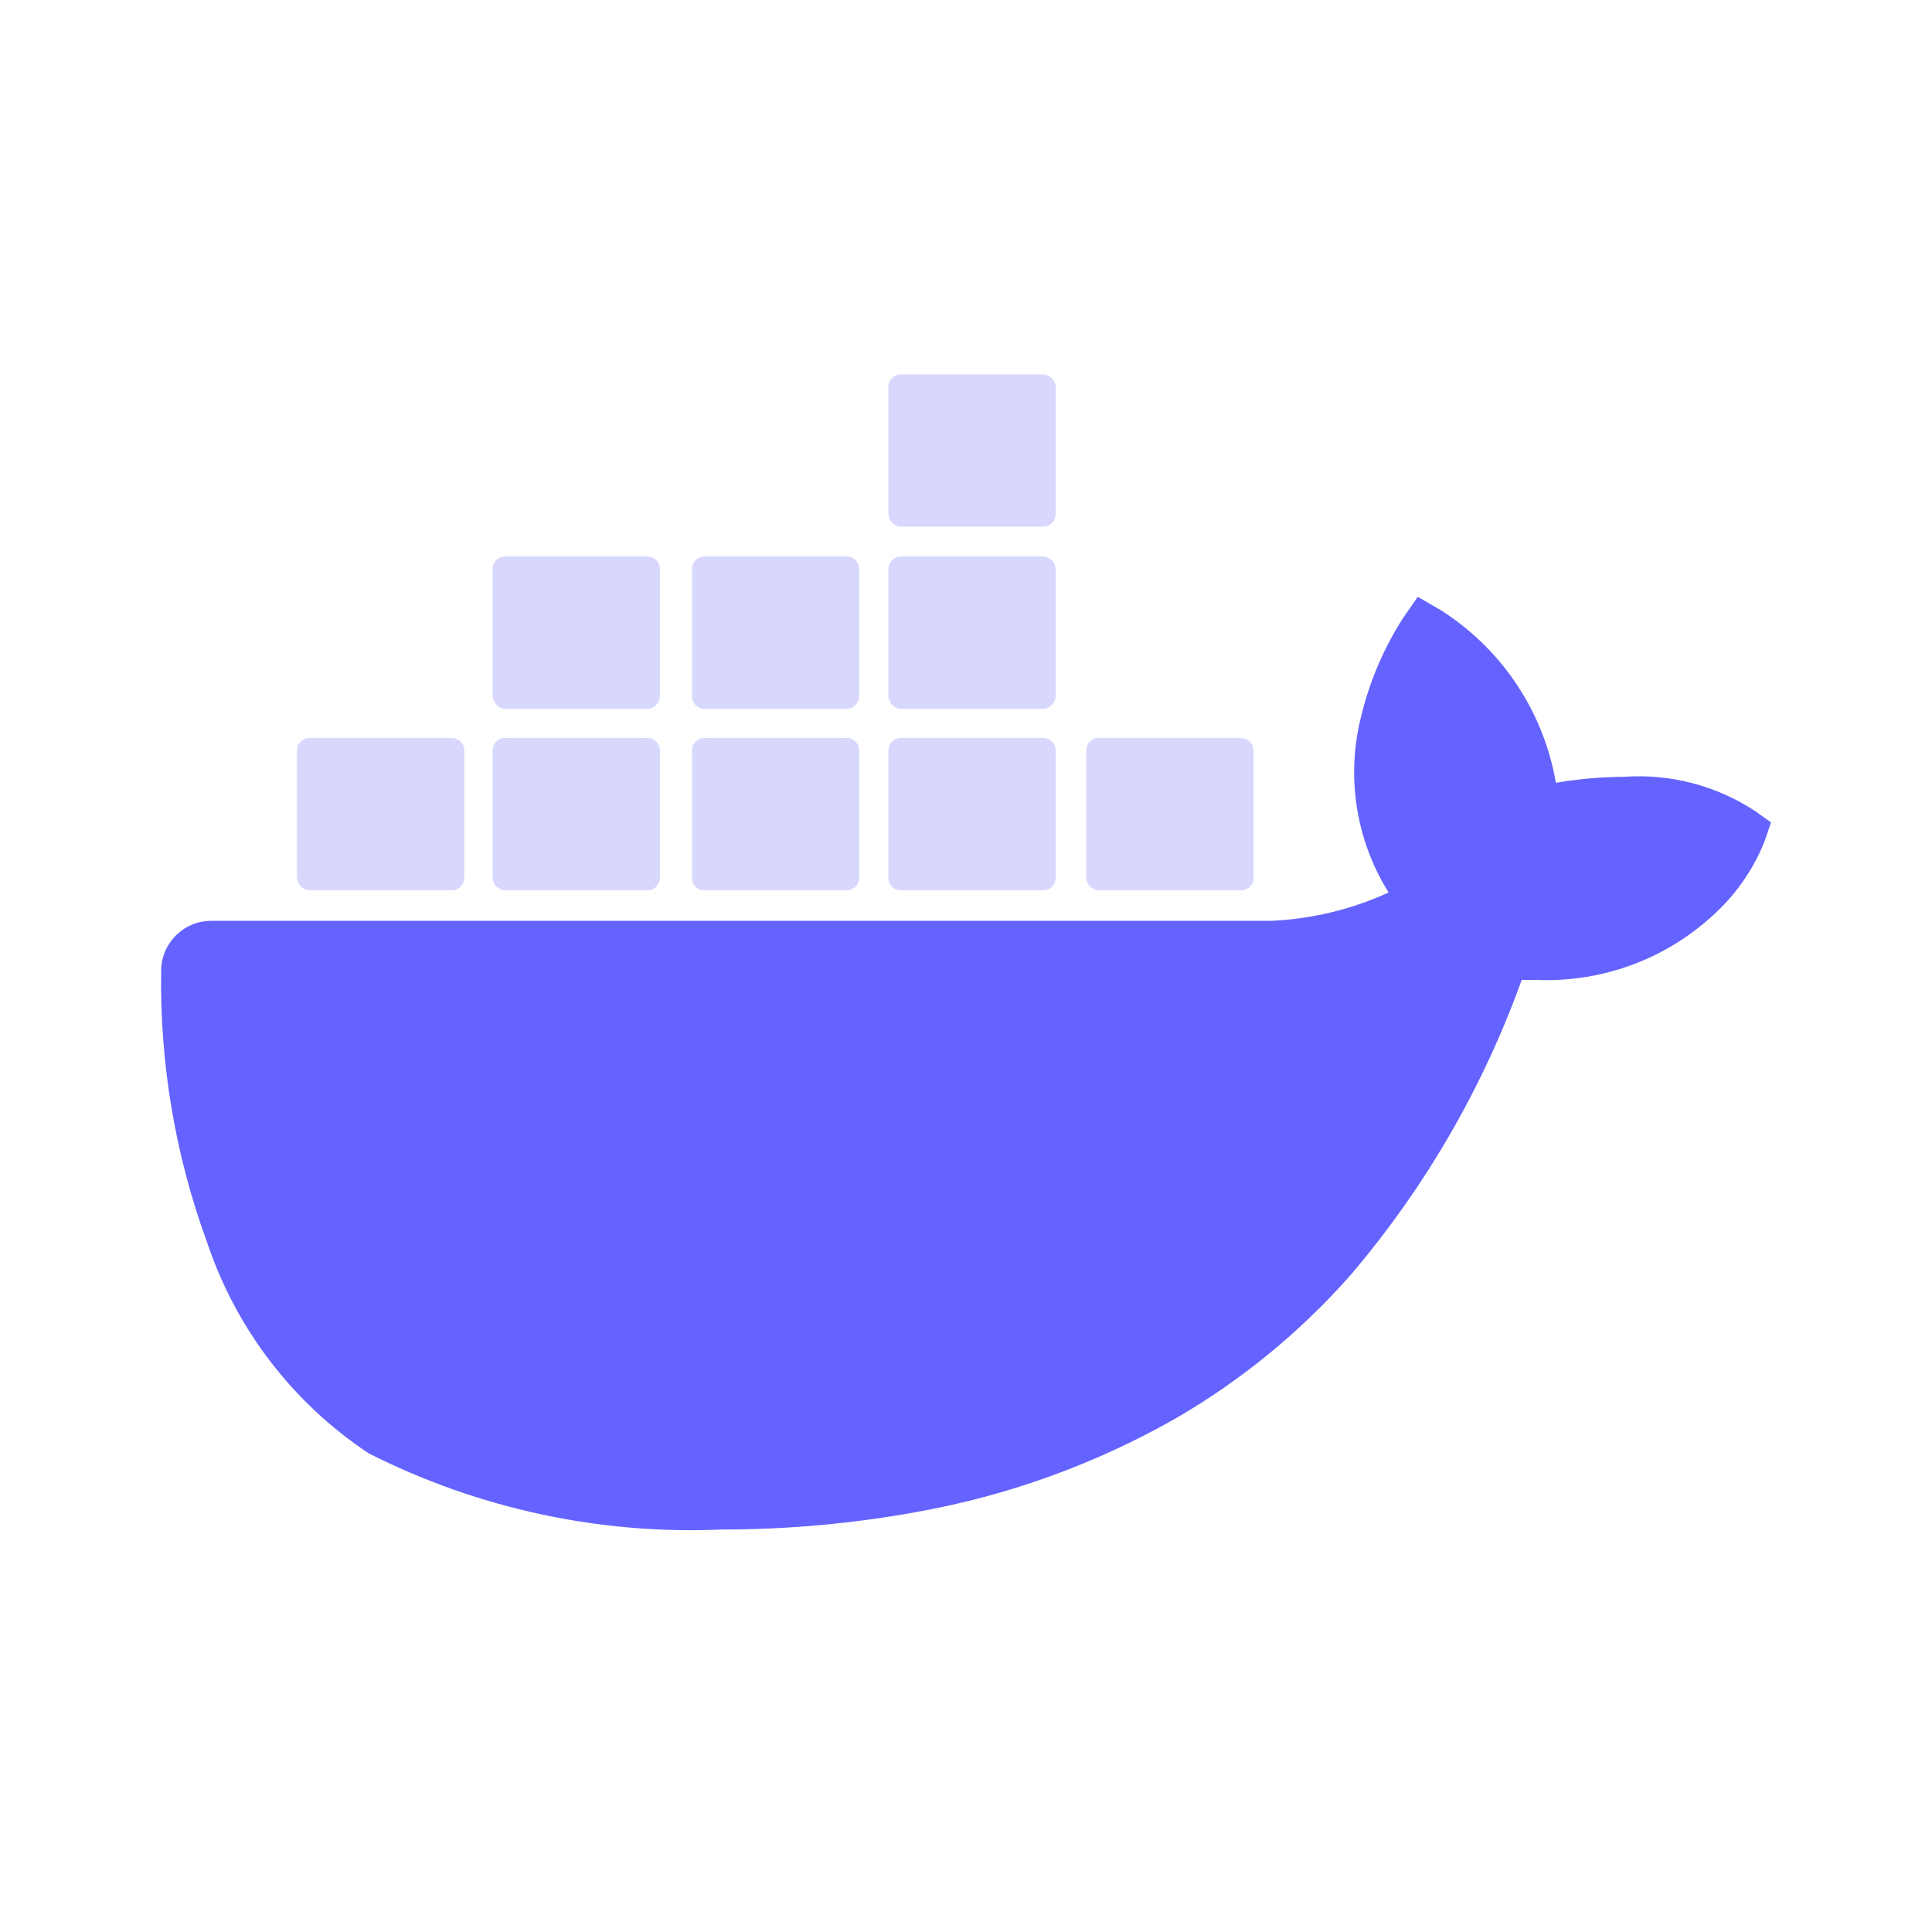
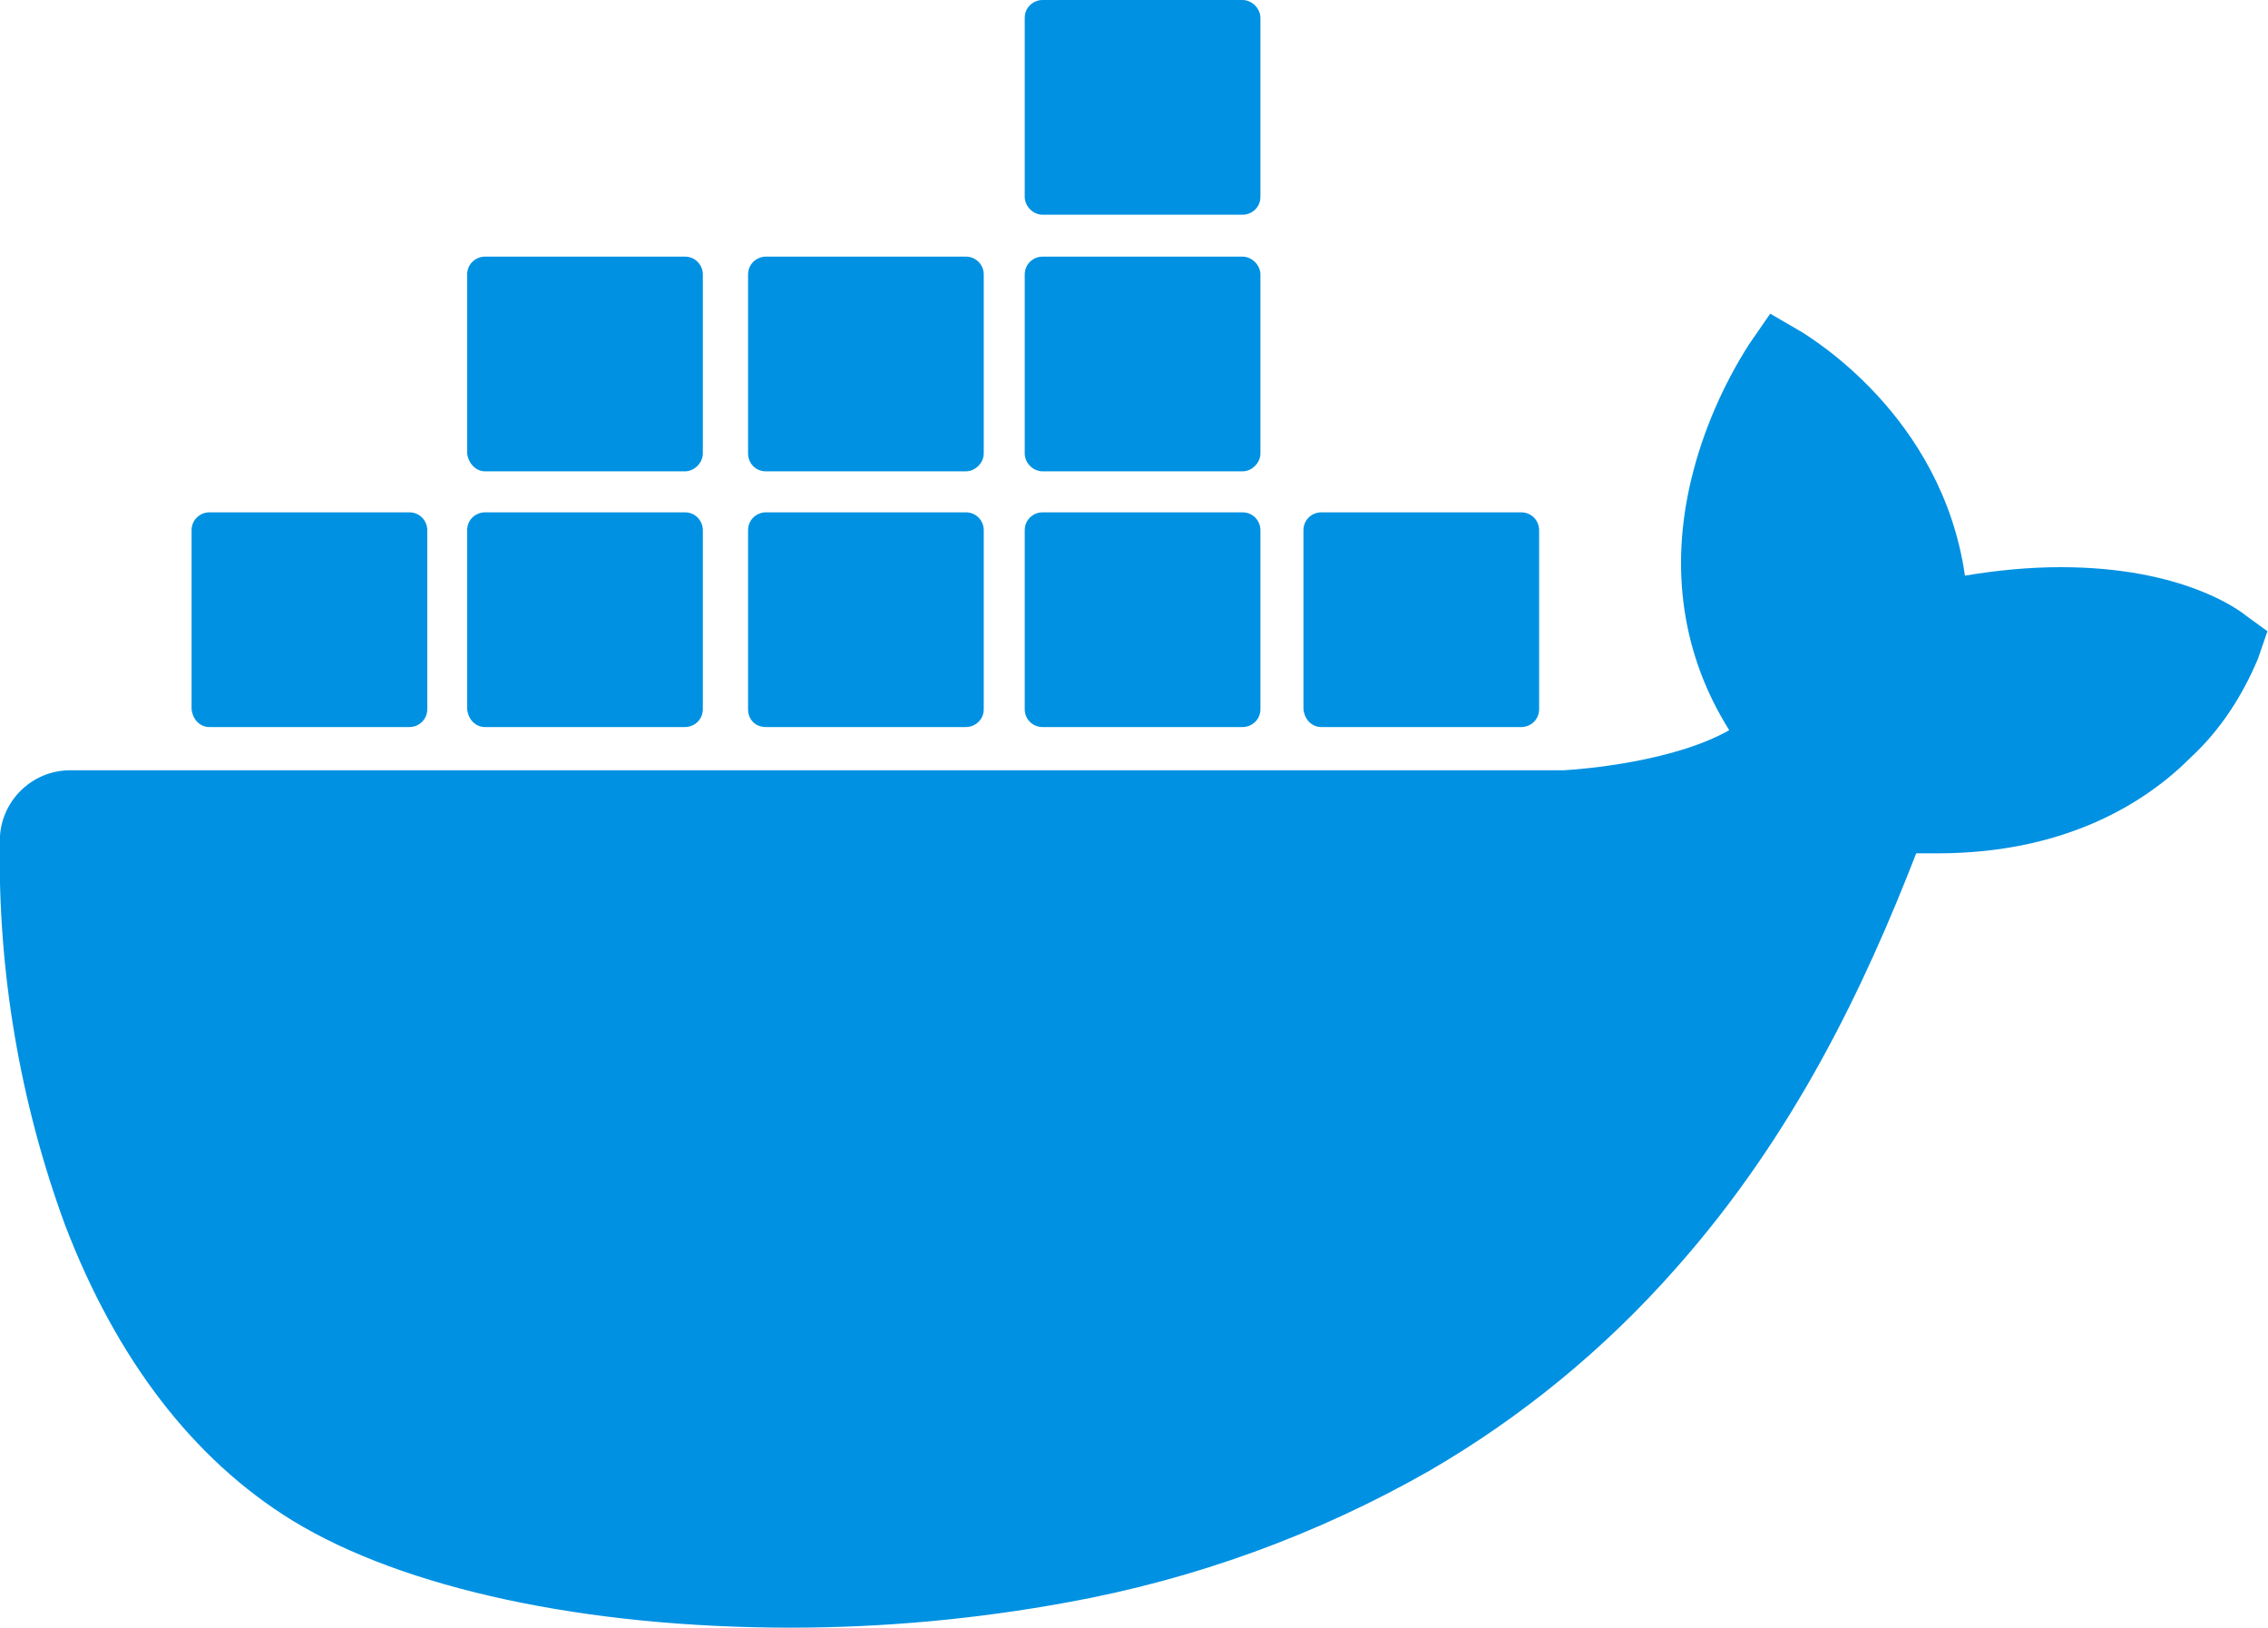
- <svg xmlns="http://www.w3.org/2000/svg" data-name="Layer 1" viewBox="0 0 24 24">
-   <path fill="#6563ff" d="M21.805,10.077a2.627,2.627,0,0,0-1.633-.427,5.189,5.189,0,0,0-.844.074,3.18,3.18,0,0,0-1.428-2.143l-.288-.167-.186.269a3.967,3.967,0,0,0-.51,1.187,2.819,2.819,0,0,0,.334,2.217,3.936,3.936,0,0,1-1.456.352H2.623a.622.622,0,0,0-.621.621,9.386,9.386,0,0,0,.575,3.386A5.078,5.078,0,0,0,4.58,18.054,8.868,8.868,0,0,0,8.977,19a13.486,13.486,0,0,0,2.44-.223,10.068,10.068,0,0,0,3.191-1.159,8.734,8.734,0,0,0,2.171-1.781,11.809,11.809,0,0,0,2.124-3.664h.186a3.052,3.052,0,0,0,2.235-.844,2.47,2.47,0,0,0,.594-.872L22,10.216Z" />
-   <path fill="#d8d8ff" d="M3.847,11.06H5.61a.156.156,0,0,0,.158-.158V9.325a.156.156,0,0,0-.158-.158H3.847a.156.156,0,0,0-.158.158v1.577A.162.162,0,0,0,3.847,11.06Zm2.43,0H8.04a.156.156,0,0,0,.158-.158V9.325a.156.156,0,0,0-.158-.158H6.277a.156.156,0,0,0-.158.158v1.577a.162.162,0,0,0,.158.158m2.477,0h1.762a.156.156,0,0,0,.158-.158V9.325a.156.156,0,0,0-.158-.158H8.754a.156.156,0,0,0-.158.158v1.577A.151.151,0,0,0,8.754,11.06Zm2.44,0H12.956a.156.156,0,0,0,.158-.158V9.325a.156.156,0,0,0-.158-.158H11.194a.156.156,0,0,0-.158.158v1.577A.156.156,0,0,0,11.194,11.06Zm-4.916-2.254H8.04a.163.163,0,0,0,.158-.158V7.071a.156.156,0,0,0-.158-.158H6.277a.156.156,0,0,0-.158.158v1.577a.17.17,0,0,0,.158.158m2.477,0h1.762a.163.163,0,0,0,.158-.158V7.071a.156.156,0,0,0-.158-.158H8.754a.156.156,0,0,0-.158.158v1.577a.156.156,0,0,0,.158.158m2.44,0H12.956a.163.163,0,0,0,.158-.158V7.071a.163.163,0,0,0-.158-.158H11.194a.156.156,0,0,0-.158.158v1.577a.163.163,0,0,0,.158.158m0-2.263H12.956a.156.156,0,0,0,.158-.158V4.808a.163.163,0,0,0-.158-.158H11.194a.156.156,0,0,0-.158.158V6.385a.163.163,0,0,0,.158.158m2.458,4.517h1.762a.156.156,0,0,0,.158-.158V9.325a.156.156,0,0,0-.158-.158H13.652a.156.156,0,0,0-.158.158v1.577a.162.162,0,0,0,.158.158" />
+ <svg xmlns="http://www.w3.org/2000/svg" version="1.1" id="Layer_1" x="0px" y="0px" viewBox="0 0 122.88 88.17" style="enable-background:new 0 0 122.88 88.17" xml:space="preserve">
+   <style type="text/css">.st0{fill:#0091E2;}</style>
+   <g>
+     <path class="st0" d="M121.68,33.34c-0.34-0.28-3.42-2.62-10.03-2.62c-1.71,0-3.48,0.17-5.19,0.46c-1.25-8.72-8.49-12.94-8.78-13.16 l-1.77-1.03l-1.14,1.65c-1.42,2.22-2.51,4.73-3.13,7.29c-1.2,4.96-0.46,9.63,2.05,13.62c-3.02,1.71-7.92,2.11-8.95,2.17l-80.93,0 c-2.11,0-3.82,1.71-3.82,3.82c-0.11,7.07,1.08,14.13,3.53,20.8c2.79,7.29,6.95,12.71,12.31,16.01c6.04,3.7,15.9,5.81,27.01,5.81 c5.01,0,10.03-0.46,14.99-1.37c6.9-1.25,13.51-3.65,19.6-7.12c5.02-2.91,9.52-6.61,13.34-10.94c6.44-7.24,10.26-15.33,13.05-22.51 c0.4,0,0.74,0,1.14,0c7.01,0,11.34-2.79,13.73-5.19c1.6-1.48,2.79-3.31,3.65-5.36l0.51-1.48L121.68,33.34L121.68,33.34z M71.59,39.38h10.83c0.51,0,0.97-0.4,0.97-0.97v-9.69c0-0.51-0.4-0.97-0.97-0.97l0,0l-10.83,0c-0.51,0-0.97,0.4-0.97,0.97l0,0v9.69 C70.68,38.98,71.08,39.38,71.59,39.38L71.59,39.38z M56.49,11.63h10.83c0.51,0,0.97-0.4,0.97-0.97V0.97c0-0.51-0.46-0.97-0.97-0.97 L56.49,0c-0.51,0-0.97,0.4-0.97,0.97l0,0v9.69C55.52,11.17,55.97,11.63,56.49,11.63L56.49,11.63z M56.49,25.53h10.83 c0.51,0,0.97-0.46,0.97-0.97v-9.69c0-0.51-0.46-0.97-0.97-0.97H56.49c-0.51,0-0.97,0.4-0.97,0.97l0,0v9.69 C55.52,25.08,55.97,25.53,56.49,25.53L56.49,25.53z M41.5,25.53h10.83c0.51,0,0.97-0.46,0.97-0.97v-9.69c0-0.51-0.4-0.97-0.97-0.97 l0,0H41.5c-0.51,0-0.97,0.4-0.97,0.97l0,0v9.69C40.53,25.08,40.93,25.53,41.5,25.53L41.5,25.53z M26.28,25.53h10.83 c0.51,0,0.97-0.46,0.97-0.97v-9.69c0-0.51-0.4-0.97-0.97-0.97l0,0H26.28c-0.51,0-0.97,0.4-0.97,0.97v9.69 C25.37,25.08,25.77,25.53,26.28,25.53L26.28,25.53z M56.49,39.38h10.83c0.51,0,0.97-0.4,0.97-0.97v-9.69c0-0.51-0.4-0.97-0.97-0.97 l0,0l-10.83,0c-0.51,0-0.97,0.4-0.97,0.97l0,0v9.69C55.52,38.98,55.97,39.38,56.49,39.38L56.49,39.38L56.49,39.38z M41.5,39.38 h10.83c0.51,0,0.97-0.4,0.97-0.97l0,0v-9.69c0-0.51-0.4-0.97-0.97-0.97l0,0l-10.83,0c-0.51,0-0.97,0.4-0.97,0.97l0,0v9.69 C40.53,38.98,40.93,39.38,41.5,39.38L41.5,39.38L41.5,39.38z M26.28,39.38h10.83c0.51,0,0.97-0.4,0.97-0.97l0,0v-9.69 c0-0.51-0.4-0.97-0.97-0.97l0,0l-10.83,0c-0.51,0-0.97,0.4-0.97,0.97v9.69C25.37,38.98,25.77,39.38,26.28,39.38L26.28,39.38z M11.35,39.38h10.83c0.51,0,0.97-0.4,0.97-0.97l0,0v-9.69c0-0.51-0.4-0.97-0.97-0.97l0,0l-10.83,0c-0.51,0-0.97,0.4-0.97,0.97l0,0 v9.69C10.44,38.98,10.84,39.38,11.35,39.38L11.35,39.38L11.35,39.38z" />
+   </g>
</svg>
